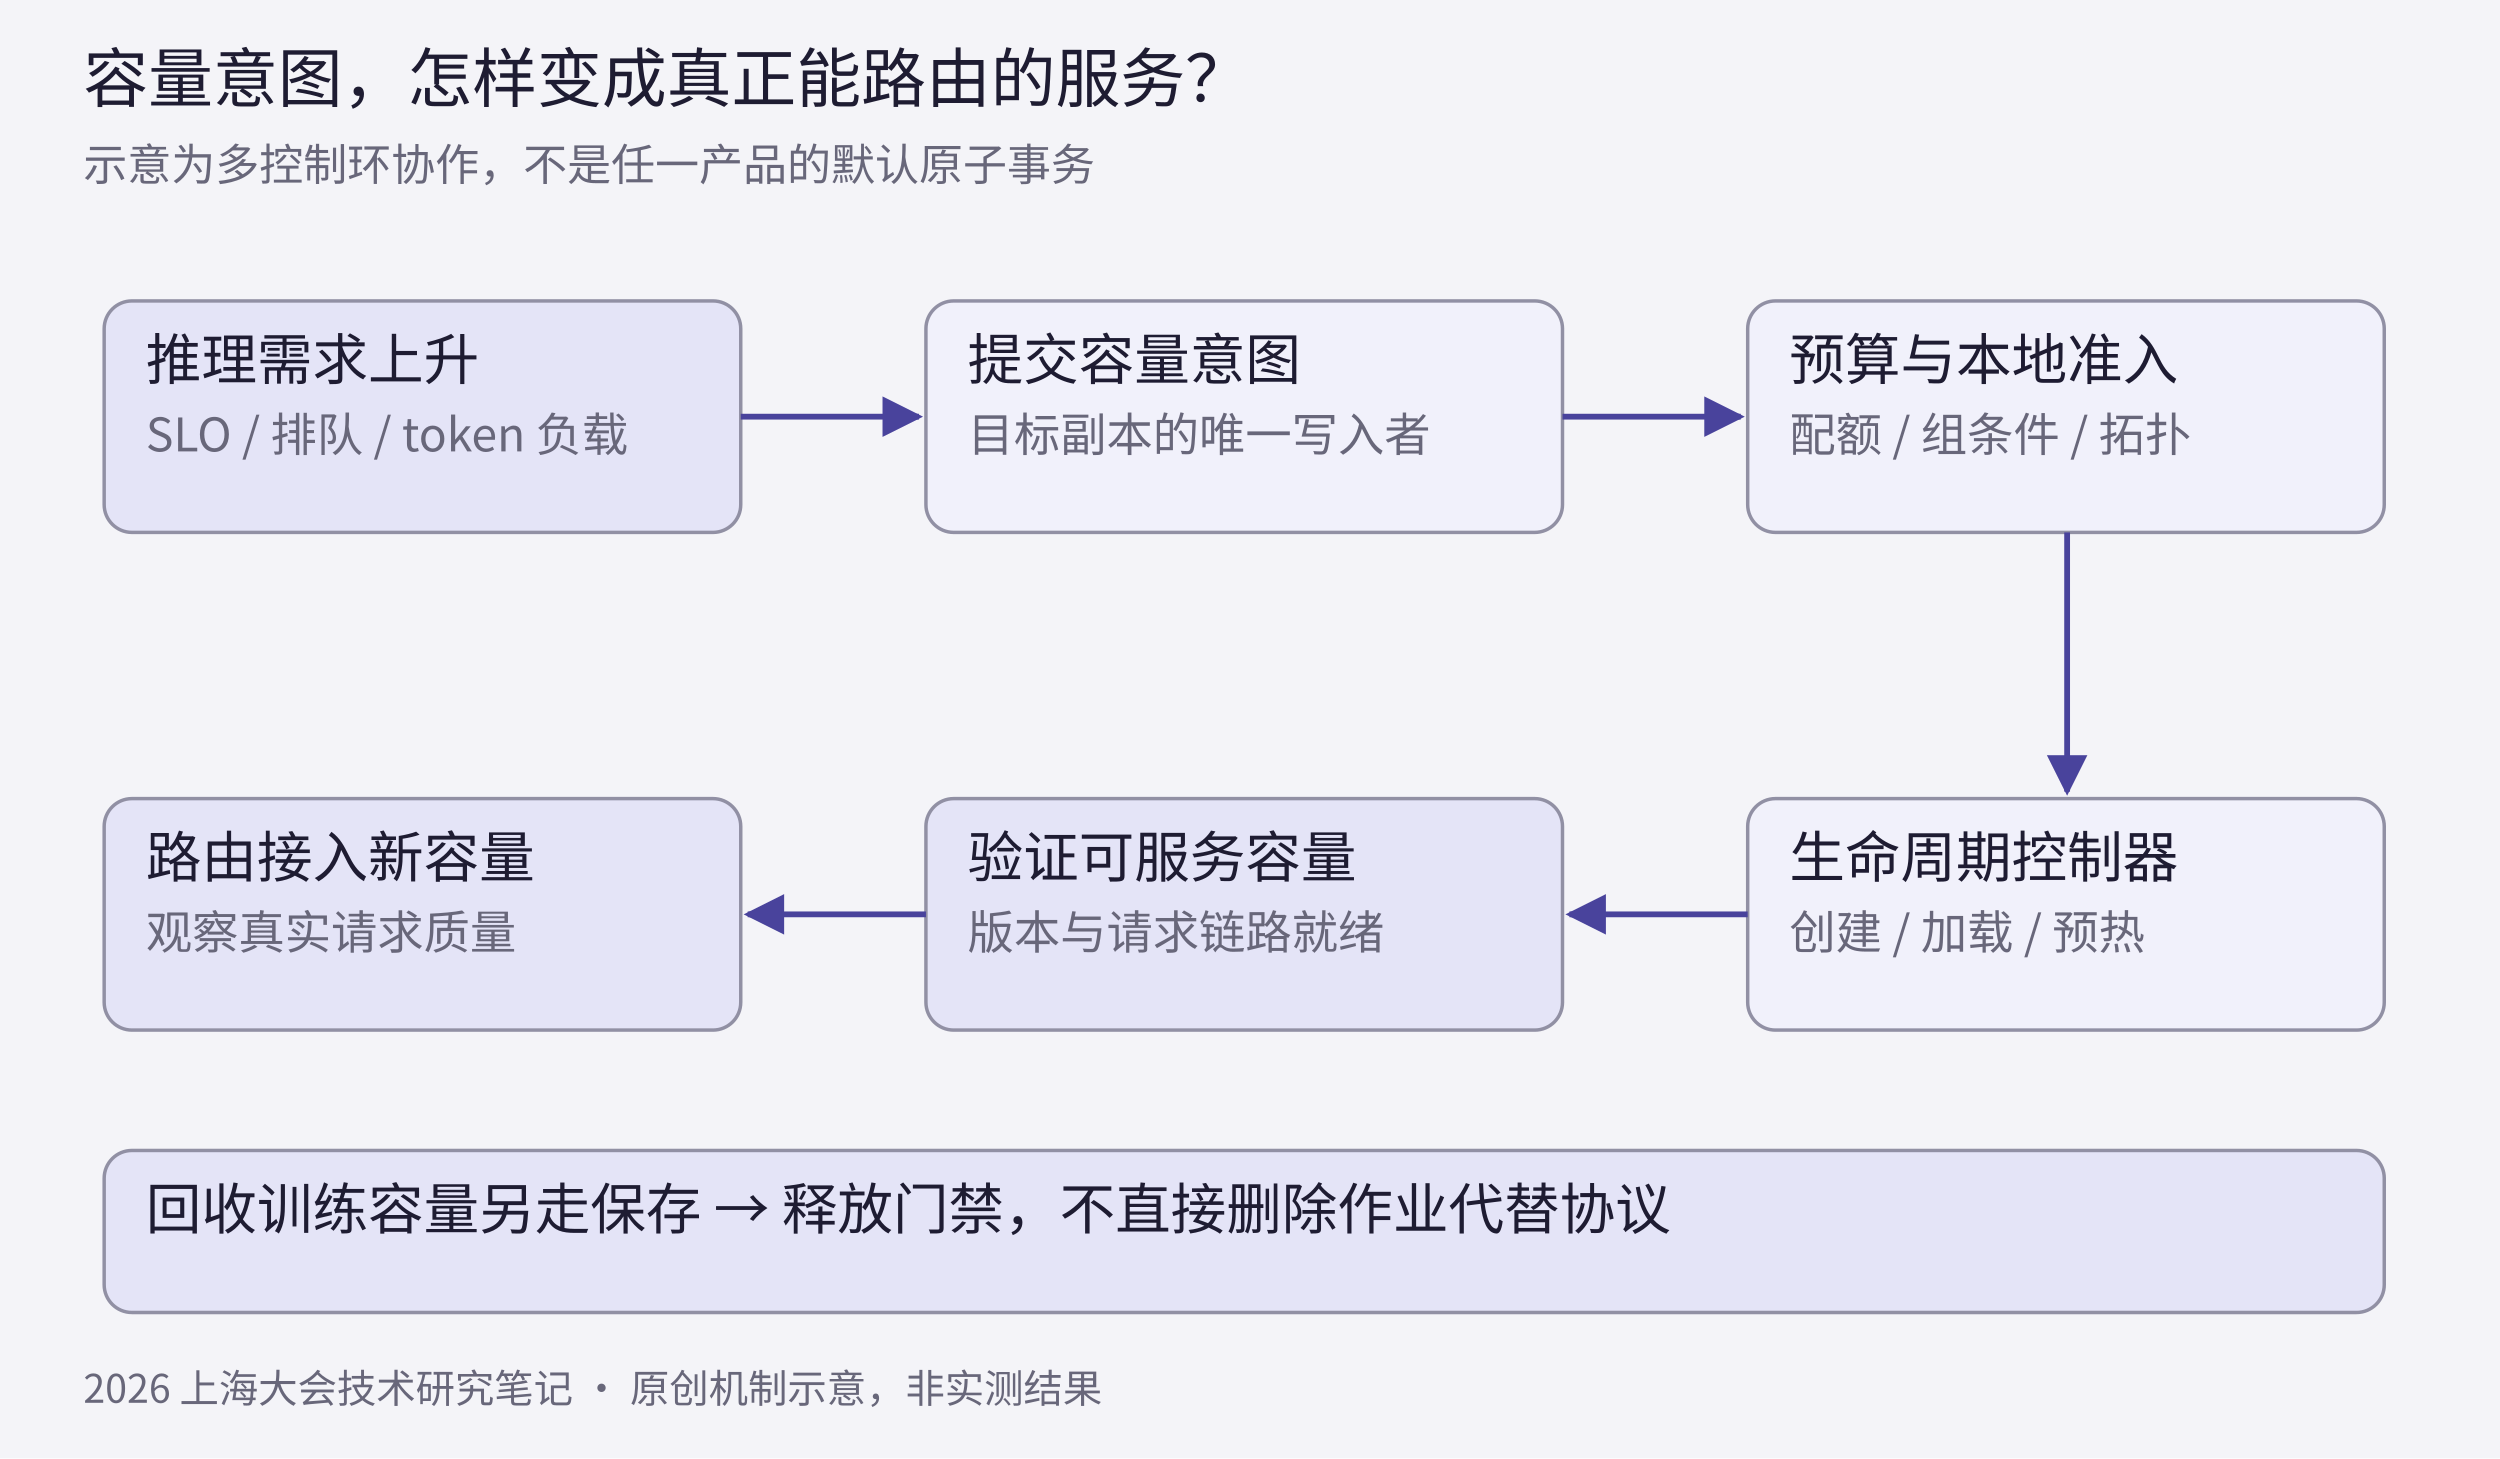
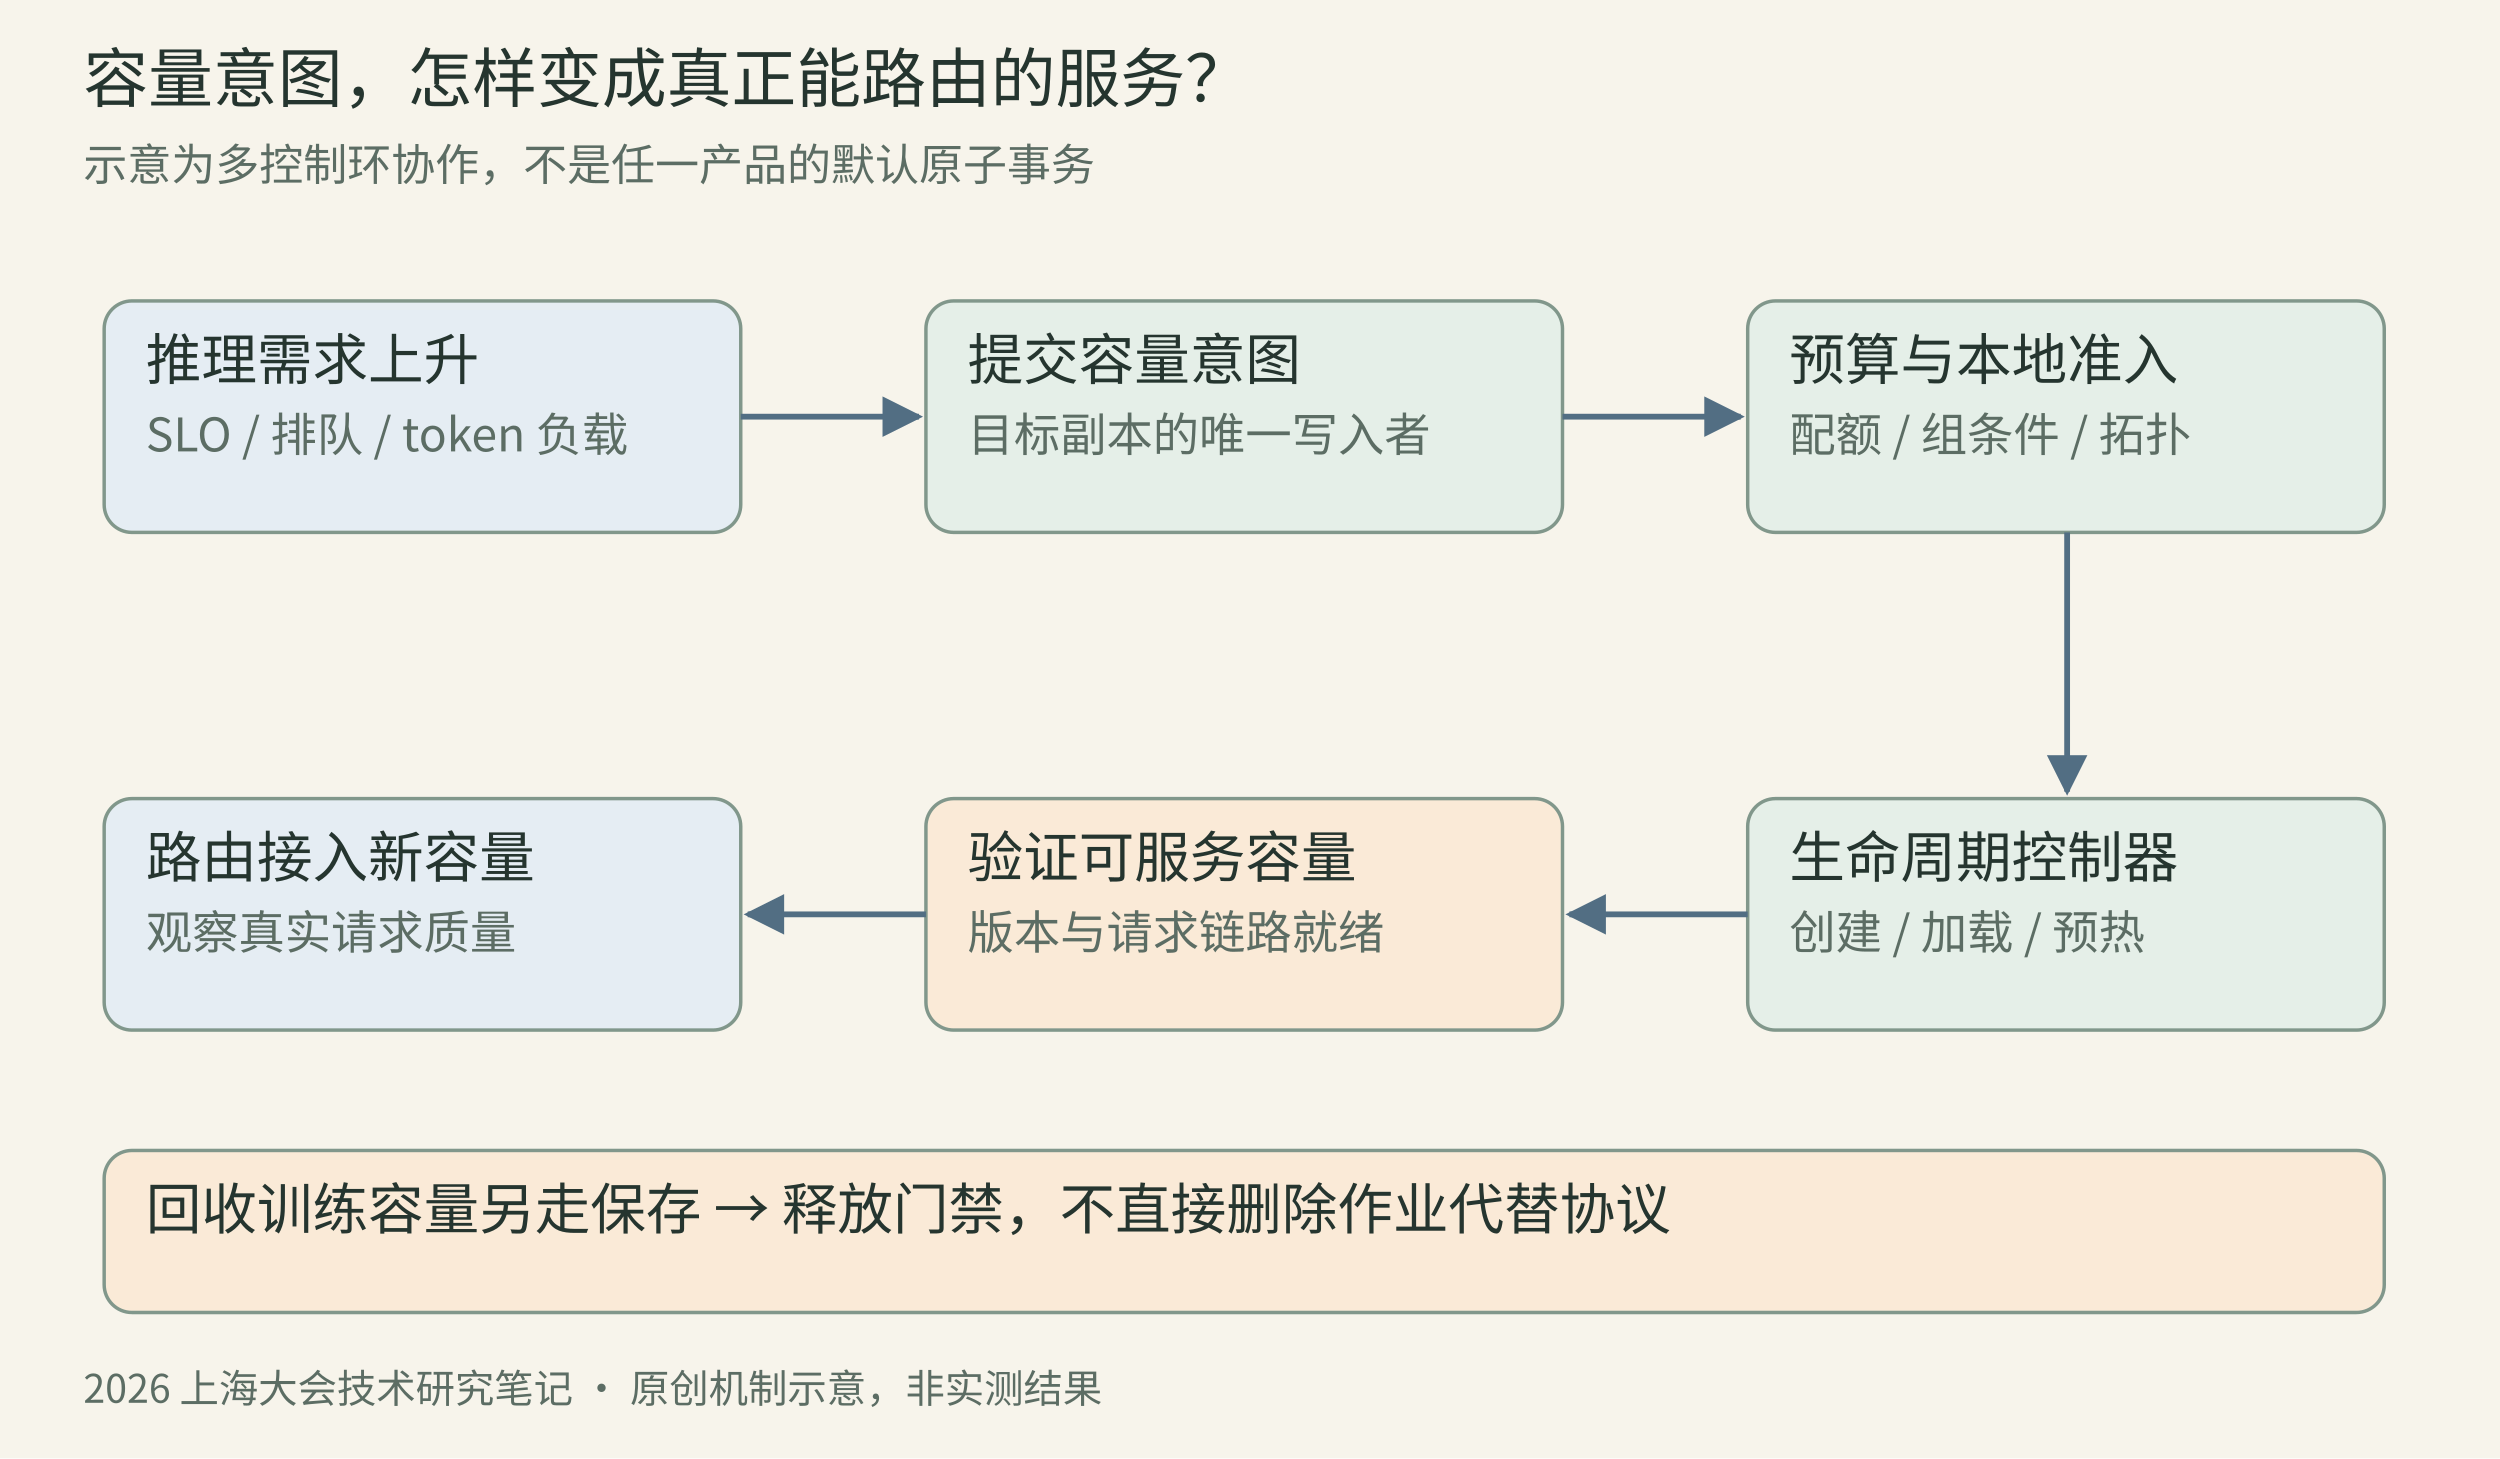
<svg xmlns="http://www.w3.org/2000/svg" viewBox="0 0 1080 630" role="img" aria-labelledby="title desc">
  <defs>
    <marker id="arrow" viewBox="0 0 10 10" refX="9" refY="5" markerWidth="7" markerHeight="7" orient="auto-start-reverse">
-       <path d="M 0 0 L 10 5 L 0 10 z" fill="#49439C" />
+       <path d="M 0 0 L 10 5 L 0 10 z" fill="#526e83" />
    </marker>
    <marker id="data" viewBox="0 0 10 10" refX="9" refY="5" markerWidth="7" markerHeight="7" orient="auto-start-reverse">
-       <path d="M 0 0 L 10 5 L 0 10 z" fill="#4D6B33" />
+       <path d="M 0 0 L 10 5 L 0 10 z" fill="#197657" />
    </marker>
  </defs>
-   <rect width="1080" height="630" fill="#F4F4F8" />
+   <rect width="1080" height="630" fill="#f7f4eb" />
  <g font-family="Microsoft YaHei, PingFang SC, Noto Sans CJK SC, sans-serif">
-     <text x="36" y="44" font-size="28" fill="#1E1C32" text-anchor="start">容量意图，怎样变成真正能路由的服务？</text>
-     <text x="36" y="78" font-size="19" fill="#68677A" text-anchor="start">示意为多控制环协作，不是任一产品的默认原子事务</text>
-     <rect x="45" y="130" width="275" height="100" rx="12" fill="#E4E4F7" stroke="#9190A4" stroke-width="1.5" />
-     <text x="63" y="164" font-size="24" fill="#1E1C32" text-anchor="start">推理需求上升</text>
-     <text x="63" y="195" font-size="20" fill="#68677A" text-anchor="start">SLO / 排队 / token 负载</text>
-     <rect x="400" y="130" width="275" height="100" rx="12" fill="#F1F1FB" stroke="#9190A4" stroke-width="1.5" />
-     <text x="418" y="164" font-size="24" fill="#1E1C32" text-anchor="start">提交容量意图</text>
-     <text x="418" y="195" font-size="20" fill="#68677A" text-anchor="start">目标副本的唯一写入者</text>
-     <rect x="755" y="130" width="275" height="100" rx="12" fill="#F1F1FB" stroke="#9190A4" stroke-width="1.5" />
-     <text x="773" y="164" font-size="24" fill="#1E1C32" text-anchor="start">预算与本地准入</text>
-     <text x="773" y="195" font-size="20" fill="#68677A" text-anchor="start">配额 / 组条件 / 拓扑</text>
-     <polyline points="320,180 397,180" fill="none" stroke="#49439C" stroke-width="2.5" marker-end="url(#arrow)" />
-     <polyline points="675,180 752,180" fill="none" stroke="#49439C" stroke-width="2.5" marker-end="url(#arrow)" />
-     <polyline points="893,230 893,342" fill="none" stroke="#49439C" stroke-width="2.5" marker-end="url(#arrow)" />
-     <rect x="755" y="345" width="275" height="100" rx="12" fill="#F1F1FB" stroke="#9190A4" stroke-width="1.5" />
-     <text x="773" y="379" font-size="24" fill="#1E1C32" text-anchor="start">生命周期控制器</text>
-     <text x="773" y="410" font-size="20" fill="#68677A" text-anchor="start">创建 / 加载 / 预热</text>
-     <rect x="400" y="345" width="275" height="100" rx="12" fill="#E4E4F7" stroke="#9190A4" stroke-width="1.5" />
-     <text x="418" y="379" font-size="24" fill="#1E1C32" text-anchor="start">验证可服务容量</text>
-     <text x="418" y="410" font-size="20" fill="#68677A" text-anchor="start">版本与请求链路就绪</text>
-     <rect x="45" y="345" width="275" height="100" rx="12" fill="#E4E4F7" stroke="#9190A4" stroke-width="1.5" />
-     <text x="63" y="379" font-size="24" fill="#1E1C32" text-anchor="start">路由接入新容量</text>
-     <text x="63" y="410" font-size="20" fill="#68677A" text-anchor="start">观察真实请求质量</text>
-     <polyline points="755,395 678,395" fill="none" stroke="#49439C" stroke-width="2.5" marker-end="url(#arrow)" />
-     <polyline points="400,395 323,395" fill="none" stroke="#49439C" stroke-width="2.5" marker-end="url(#arrow)" />
-     <rect x="45" y="497" width="985" height="70" rx="12" fill="#E4E4F7" stroke="#9190A4" stroke-width="1.5" />
-     <text x="63" y="531" font-size="24" fill="#1E1C32" text-anchor="start">回收训练容量另走保存 → 释放门禁，不直接删除作业代替协议</text>
-     <text x="36" y="606" font-size="17" fill="#68677A" text-anchor="start">2026 上海大会技术研究笔记 · 原创机制示意，非实测结果</text>
+     <text x="36" y="44" font-size="28" fill="#25352f" text-anchor="start">容量意图，怎样变成真正能路由的服务？</text>
+     <text x="36" y="78" font-size="19" fill="#5c6d64" text-anchor="start">示意为多控制环协作，不是任一产品的默认原子事务</text>
+     <rect x="45" y="130" width="275" height="100" rx="12" fill="#e5edf3" stroke="#81978b" stroke-width="1.5" />
+     <text x="63" y="164" font-size="24" fill="#25352f" text-anchor="start">推理需求上升</text>
+     <text x="63" y="195" font-size="20" fill="#5c6d64" text-anchor="start">SLO / 排队 / token 负载</text>
+     <rect x="400" y="130" width="275" height="100" rx="12" fill="#e5efe8" stroke="#81978b" stroke-width="1.5" />
+     <text x="418" y="164" font-size="24" fill="#25352f" text-anchor="start">提交容量意图</text>
+     <text x="418" y="195" font-size="20" fill="#5c6d64" text-anchor="start">目标副本的唯一写入者</text>
+     <rect x="755" y="130" width="275" height="100" rx="12" fill="#e5efe8" stroke="#81978b" stroke-width="1.5" />
+     <text x="773" y="164" font-size="24" fill="#25352f" text-anchor="start">预算与本地准入</text>
+     <text x="773" y="195" font-size="20" fill="#5c6d64" text-anchor="start">配额 / 组条件 / 拓扑</text>
+     <polyline points="320,180 397,180" fill="none" stroke="#526e83" stroke-width="2.5" marker-end="url(#arrow)" />
+     <polyline points="675,180 752,180" fill="none" stroke="#526e83" stroke-width="2.5" marker-end="url(#arrow)" />
+     <polyline points="893,230 893,342" fill="none" stroke="#526e83" stroke-width="2.5" marker-end="url(#arrow)" />
+     <rect x="755" y="345" width="275" height="100" rx="12" fill="#e5efe8" stroke="#81978b" stroke-width="1.5" />
+     <text x="773" y="379" font-size="24" fill="#25352f" text-anchor="start">生命周期控制器</text>
+     <text x="773" y="410" font-size="20" fill="#5c6d64" text-anchor="start">创建 / 加载 / 预热</text>
+     <rect x="400" y="345" width="275" height="100" rx="12" fill="#faead7" stroke="#81978b" stroke-width="1.5" />
+     <text x="418" y="379" font-size="24" fill="#25352f" text-anchor="start">验证可服务容量</text>
+     <text x="418" y="410" font-size="20" fill="#5c6d64" text-anchor="start">版本与请求链路就绪</text>
+     <rect x="45" y="345" width="275" height="100" rx="12" fill="#e5edf3" stroke="#81978b" stroke-width="1.5" />
+     <text x="63" y="379" font-size="24" fill="#25352f" text-anchor="start">路由接入新容量</text>
+     <text x="63" y="410" font-size="20" fill="#5c6d64" text-anchor="start">观察真实请求质量</text>
+     <polyline points="755,395 678,395" fill="none" stroke="#526e83" stroke-width="2.5" marker-end="url(#arrow)" />
+     <polyline points="400,395 323,395" fill="none" stroke="#526e83" stroke-width="2.5" marker-end="url(#arrow)" />
+     <rect x="45" y="497" width="985" height="70" rx="12" fill="#faead7" stroke="#81978b" stroke-width="1.5" />
+     <text x="63" y="531" font-size="24" fill="#25352f" text-anchor="start">回收训练容量另走保存 → 释放门禁，不直接删除作业代替协议</text>
+     <text x="36" y="606" font-size="17" fill="#5c6d64" text-anchor="start">2026 上海大会技术研究笔记 · 原创机制示意，非实测结果</text>
  </g>
</svg>
